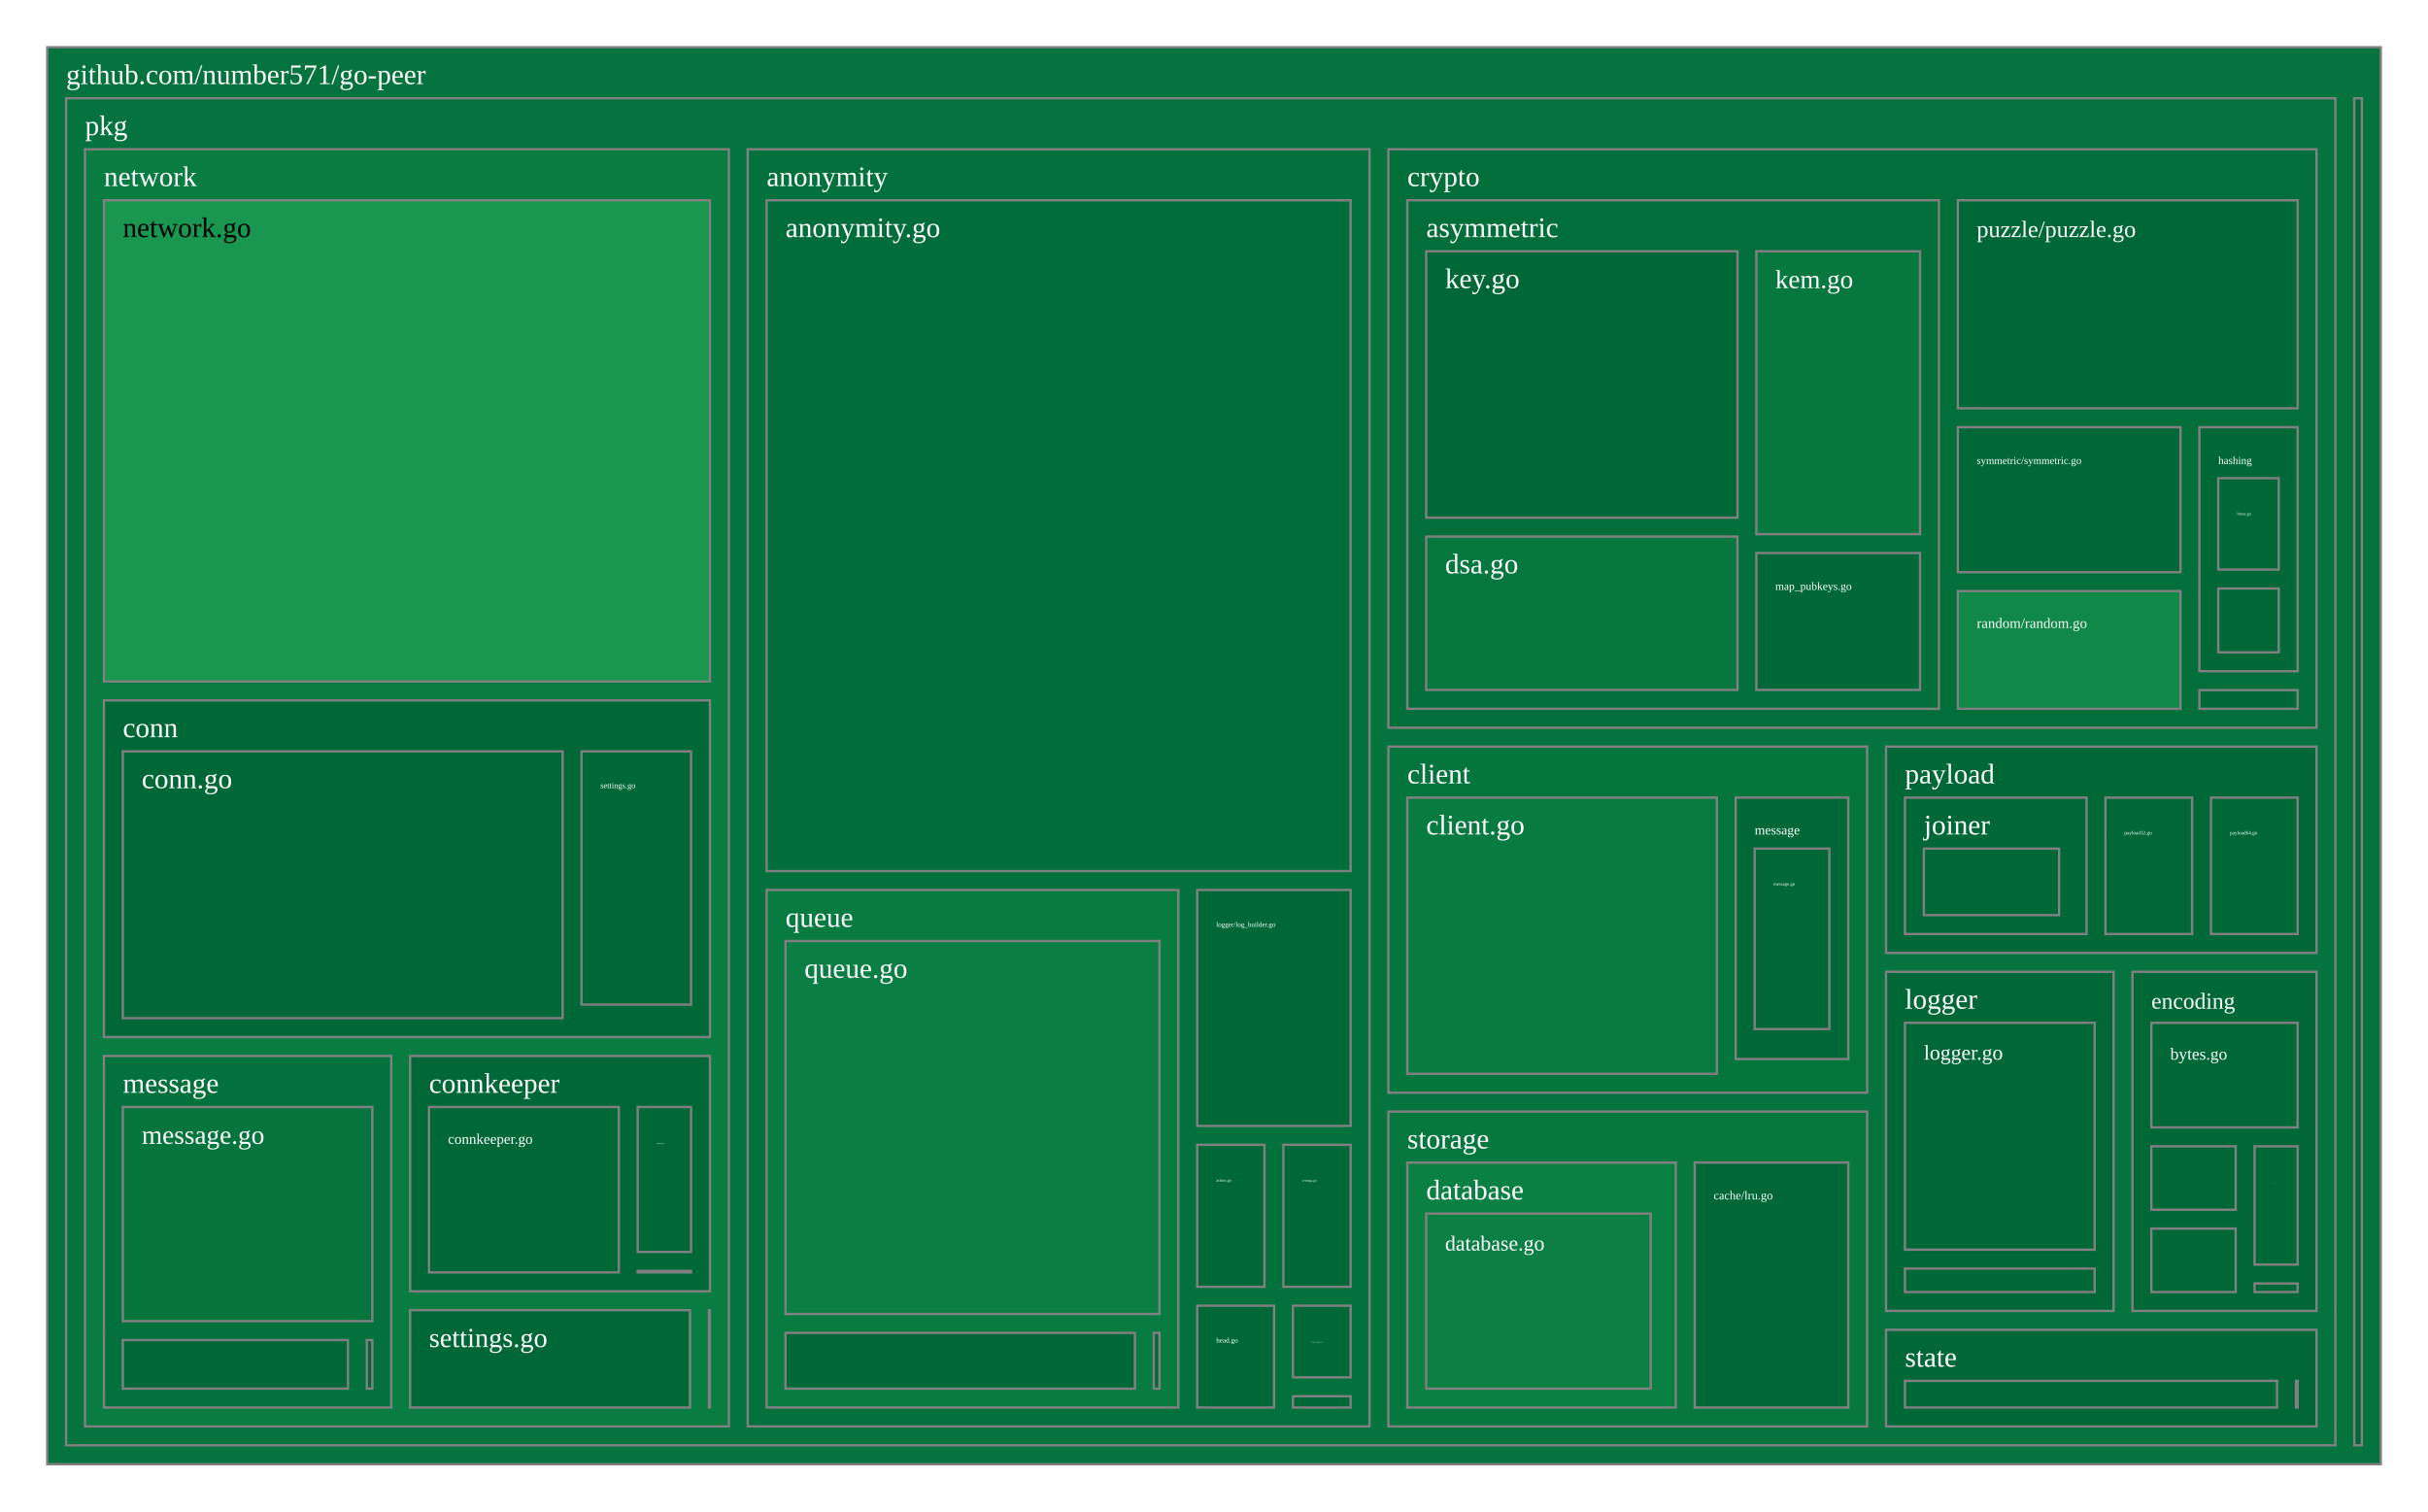
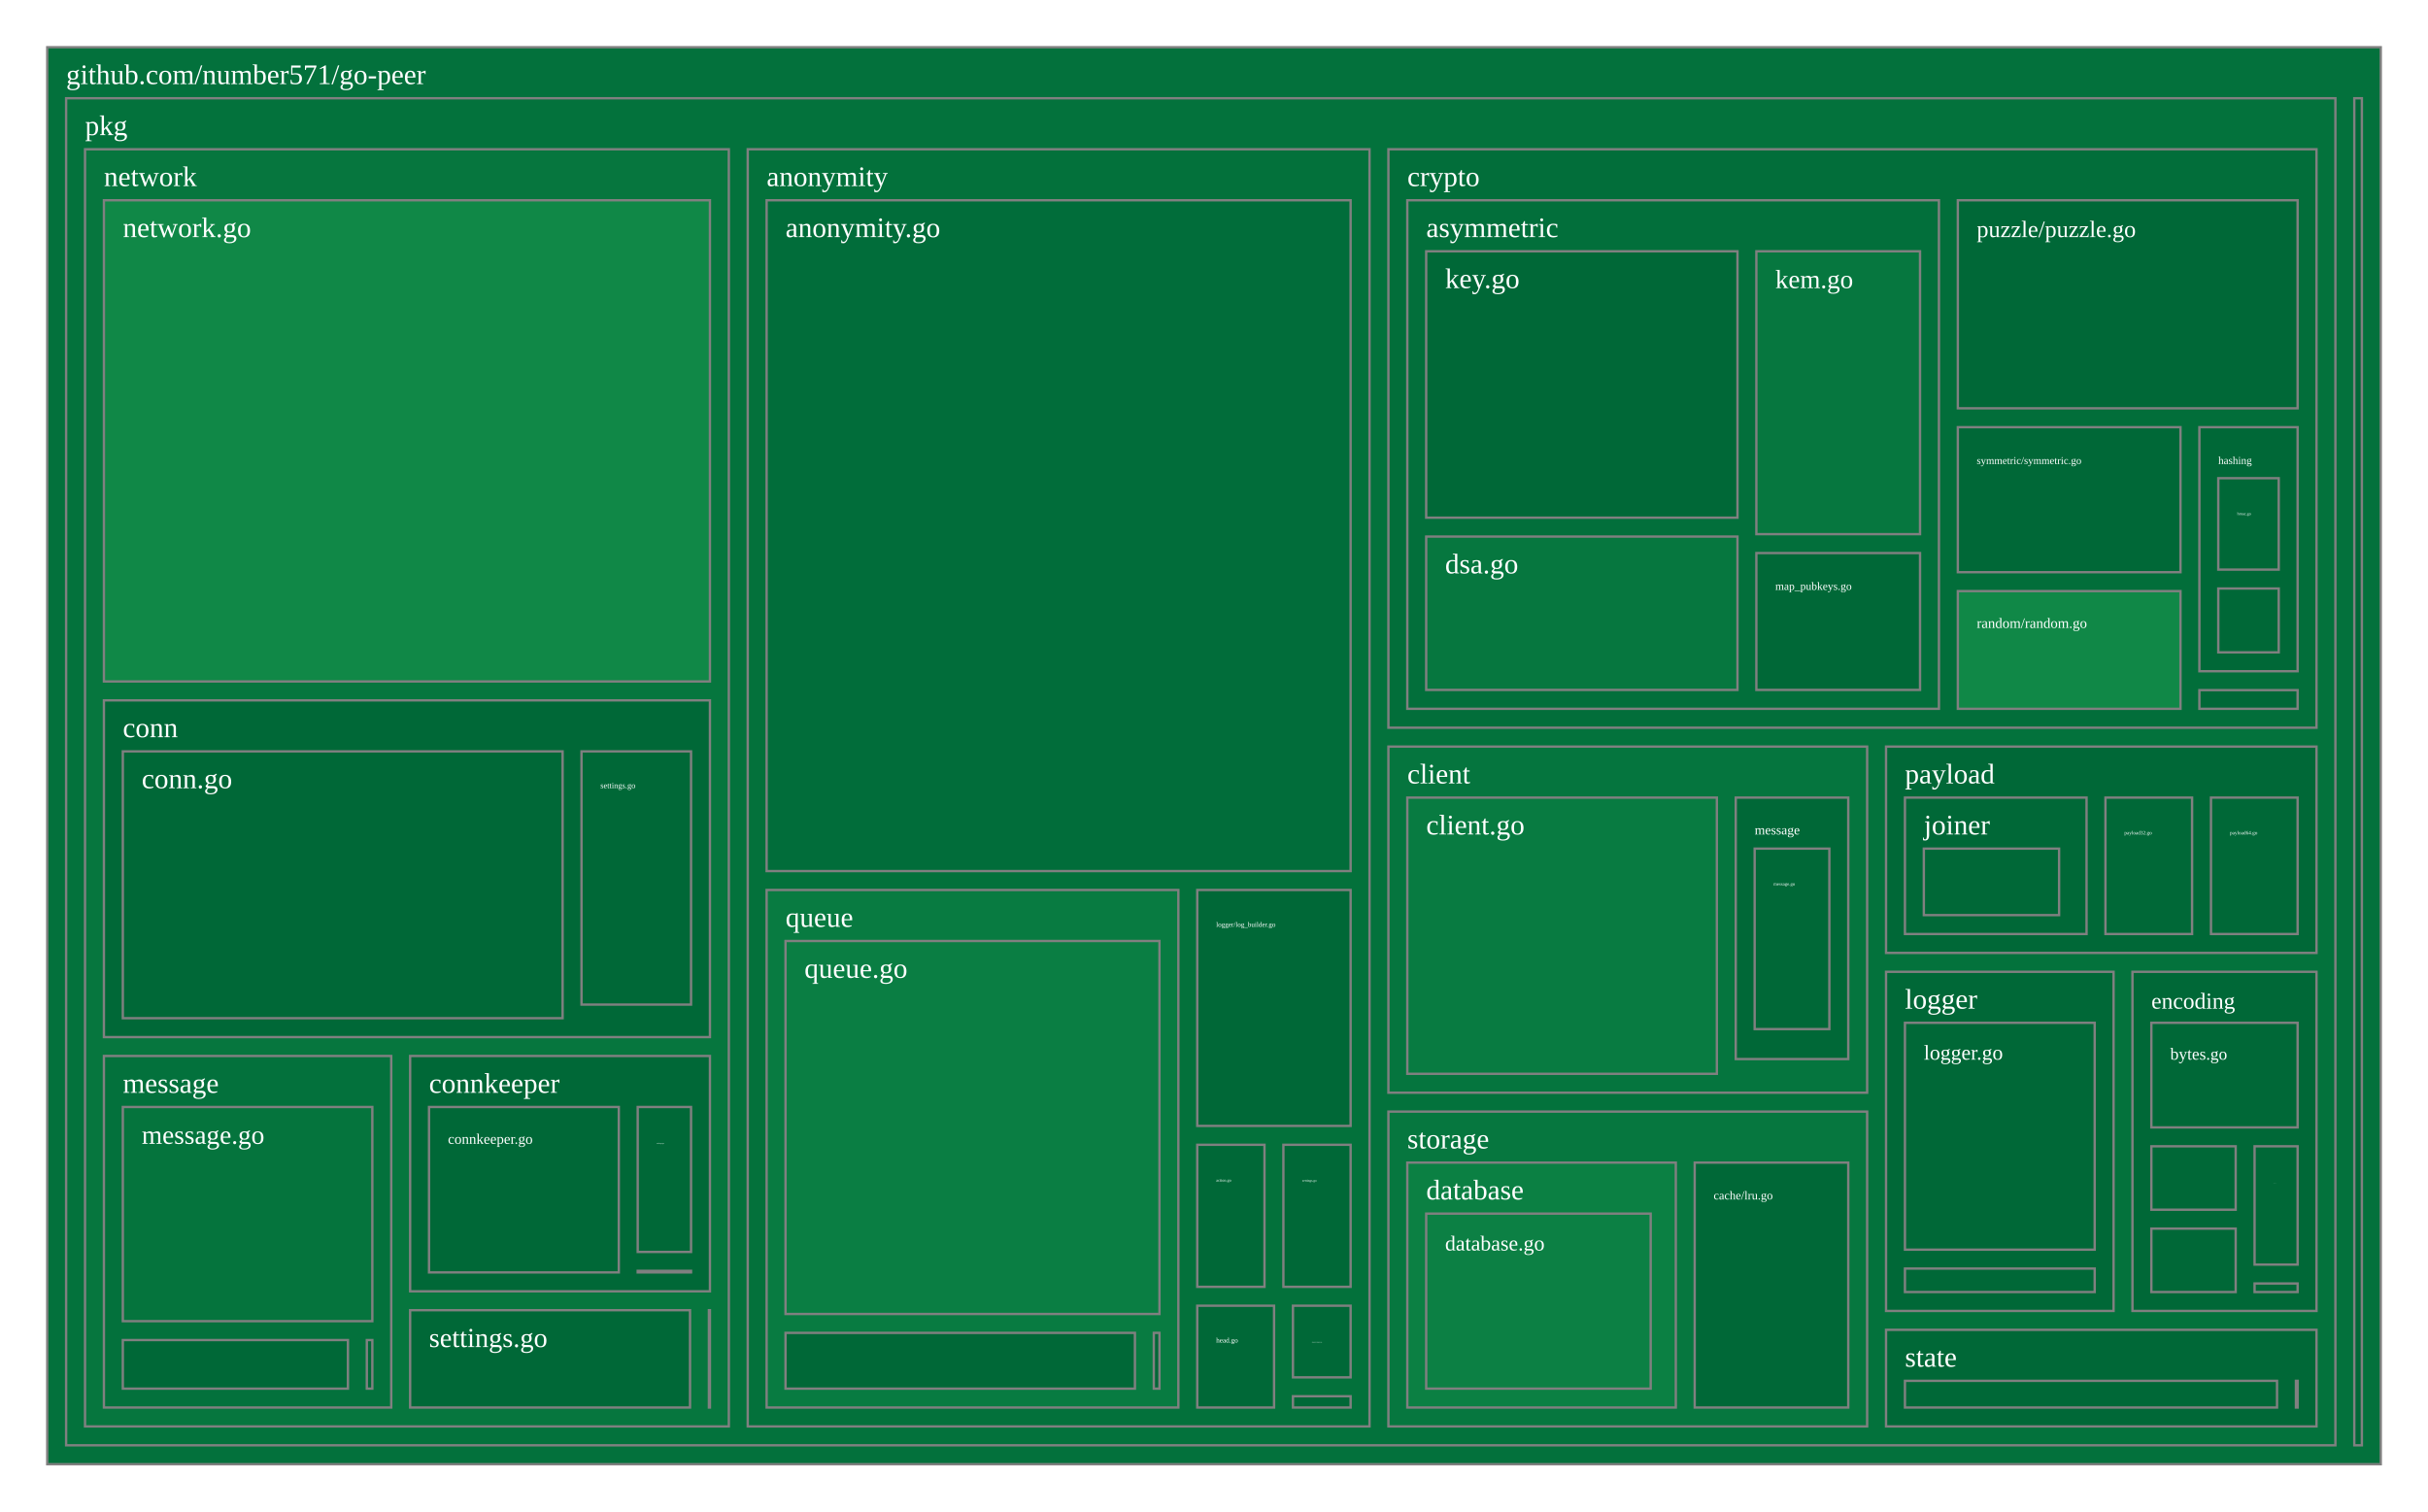
<svg xmlns="http://www.w3.org/2000/svg" viewBox="0 0 1028 640" style="background: white none repeat scroll 0% 0%;">
  <g>
-     <rect x="20" y="20" width="988" height="600" style="fill: rgb(4, 115, 61);opacity:1;fill-opacity:1.00;stroke:rgb(128,128,128);stroke-width:1px;stroke-opacity:1.00;" />
+     <rect x="20" y="20" width="988" height="600" style="fill: rgb(3, 113, 60);opacity:1;fill-opacity:1.00;stroke:rgb(128,128,128);stroke-width:1px;stroke-opacity:1.00;" />
    <text data-notex="1" text-anchor="start" transform="translate(28,35.6) scale(1)" style="font-family: Open Sans, verdana, arial, sans-serif !important; font-size: 12px; fill: rgb(255, 255, 255); fill-opacity: 1.00; white-space: pre;" data-math="N">github.com/number571/go-peer</text>
  </g>
  <g>
-     <rect x="28" y="41.6" width="960.795" height="570.4" style="fill: rgb(4, 115, 61);opacity:1;fill-opacity:1.00;stroke:rgb(128,128,128);stroke-width:1px;stroke-opacity:1.00;" />
+     <rect x="28" y="41.6" width="960.795" height="570.4" style="fill: rgb(3, 114, 60);opacity:1;fill-opacity:1.00;stroke:rgb(128,128,128);stroke-width:1px;stroke-opacity:1.00;" />
    <text data-notex="1" text-anchor="start" transform="translate(36,57.2) scale(1)" style="font-family: Open Sans, verdana, arial, sans-serif !important; font-size: 12px; fill: rgb(255, 255, 255); fill-opacity: 1.00; white-space: pre;" data-math="N">pkg</text>
  </g>
  <g>
    <rect x="996.795" y="41.6" width="3.205" height="570.4" style="fill: rgb(0, 104, 55);opacity:1;fill-opacity:1.00;stroke:rgb(128,128,128);stroke-width:1px;stroke-opacity:1.00;" />
  </g>
  <g>
    <rect x="316.583" y="63.2" width="263.258" height="540.8" style="fill: rgb(3, 113, 59);opacity:1;fill-opacity:1.00;stroke:rgb(128,128,128);stroke-width:1px;stroke-opacity:1.00;" />
    <text data-notex="1" text-anchor="start" transform="translate(324.5829,78.8) scale(1)" style="font-family: Open Sans, verdana, arial, sans-serif !important; font-size: 12px; fill: rgb(255, 255, 255); fill-opacity: 1.00; white-space: pre;" data-math="N">anonymity</text>
  </g>
  <g>
    <rect x="587.841" y="316.135" width="202.697" height="146.556" style="fill: rgb(5, 117, 62);opacity:1;fill-opacity:1.00;stroke:rgb(128,128,128);stroke-width:1px;stroke-opacity:1.00;" />
    <text data-notex="1" text-anchor="start" transform="translate(595.8413,331.7353) scale(1)" style="font-family: Open Sans, verdana, arial, sans-serif !important; font-size: 12px; fill: rgb(255, 255, 255); fill-opacity: 1.00; white-space: pre;" data-math="N">client</text>
  </g>
  <g>
    <rect x="587.841" y="63.2" width="392.954" height="244.935" style="fill: rgb(2, 110, 58);opacity:1;fill-opacity:1.00;stroke:rgb(128,128,128);stroke-width:1px;stroke-opacity:1.00;" />
    <text data-notex="1" text-anchor="start" transform="translate(595.8413,78.8) scale(1)" style="font-family: Open Sans, verdana, arial, sans-serif !important; font-size: 12px; fill: rgb(255, 255, 255); fill-opacity: 1.00; white-space: pre;" data-math="N">crypto</text>
  </g>
  <g>
    <rect x="902.873" y="411.497" width="77.922" height="143.6" style="fill: rgb(0, 104, 55);opacity:1;fill-opacity:1.00;stroke:rgb(128,128,128);stroke-width:1px;stroke-opacity:1.00;" />
    <text data-notex="1" text-anchor="start" transform="translate(910.8728,427.0967) scale(0.80628)" style="font-family: Open Sans, verdana, arial, sans-serif !important; font-size: 12px; fill: rgb(255, 255, 255); fill-opacity: 1.00; white-space: pre;" data-math="N">encoding</text>
  </g>
  <g>
    <rect x="798.539" y="411.497" width="96.334" height="143.6" style="fill: rgb(0, 104, 55);opacity:1;fill-opacity:1.00;stroke:rgb(128,128,128);stroke-width:1px;stroke-opacity:1.00;" />
    <text data-notex="1" text-anchor="start" transform="translate(806.5386,427.0967) scale(1)" style="font-family: Open Sans, verdana, arial, sans-serif !important; font-size: 12px; fill: rgb(255, 255, 255); fill-opacity: 1.00; white-space: pre;" data-math="N">logger</text>
  </g>
  <g>
-     <rect x="36" y="63.2" width="272.583" height="540.8" style="fill: rgb(9, 124, 65);opacity:1;fill-opacity:1.00;stroke:rgb(128,128,128);stroke-width:1px;stroke-opacity:1.00;" />
+     <rect x="36" y="63.2" width="272.583" height="540.8" style="fill: rgb(6, 118, 62);opacity:1;fill-opacity:1.00;stroke:rgb(128,128,128);stroke-width:1px;stroke-opacity:1.00;" />
    <text data-notex="1" text-anchor="start" transform="translate(44,78.8) scale(1)" style="font-family: Open Sans, verdana, arial, sans-serif !important; font-size: 12px; fill: rgb(255, 255, 255); fill-opacity: 1.00; white-space: pre;" data-math="N">network</text>
  </g>
  <g>
    <rect x="798.539" y="316.135" width="182.257" height="87.361" style="fill: rgb(0, 104, 55);opacity:1;fill-opacity:1.00;stroke:rgb(128,128,128);stroke-width:1px;stroke-opacity:1.00;" />
    <text data-notex="1" text-anchor="start" transform="translate(806.5386,331.7353) scale(1)" style="font-family: Open Sans, verdana, arial, sans-serif !important; font-size: 12px; fill: rgb(255, 255, 255); fill-opacity: 1.00; white-space: pre;" data-math="N">payload</text>
  </g>
  <g>
    <rect x="798.539" y="563.097" width="182.257" height="40.903" style="fill: rgb(0, 104, 55);opacity:1;fill-opacity:1.00;stroke:rgb(128,128,128);stroke-width:1px;stroke-opacity:1.00;" />
    <text data-notex="1" text-anchor="start" transform="translate(806.5386,578.6967) scale(1)" style="font-family: Open Sans, verdana, arial, sans-serif !important; font-size: 12px; fill: rgb(255, 255, 255); fill-opacity: 1.00; white-space: pre;" data-math="N">state</text>
  </g>
  <g>
    <rect x="587.841" y="470.691" width="202.697" height="133.309" style="fill: rgb(6, 119, 63);opacity:1;fill-opacity:1.00;stroke:rgb(128,128,128);stroke-width:1px;stroke-opacity:1.00;" />
    <text data-notex="1" text-anchor="start" transform="translate(595.8413,486.2915) scale(1)" style="font-family: Open Sans, verdana, arial, sans-serif !important; font-size: 12px; fill: rgb(255, 255, 255); fill-opacity: 1.00; white-space: pre;" data-math="N">storage</text>
  </g>
  <g>
    <rect x="506.91" y="484.746" width="28.465" height="60.145" style="fill: rgb(0, 104, 55);opacity:1;fill-opacity:1.00;stroke:rgb(128,128,128);stroke-width:1px;stroke-opacity:1.00;" />
    <text data-notex="1" text-anchor="start" transform="translate(514.9103,500.3462) scale(0.144276)" style="font-family: Open Sans, verdana, arial, sans-serif !important; font-size: 12px; fill: rgb(255, 255, 255); fill-opacity: 1.00; white-space: pre;" data-math="N">action.go</text>
  </g>
  <g>
    <rect x="547.428" y="552.891" width="24.414" height="30.332" style="fill: rgb(0, 104, 55);opacity:1;fill-opacity:1.00;stroke:rgb(128,128,128);stroke-width:1px;stroke-opacity:1.00;" />
    <text data-notex="1" text-anchor="start" transform="translate(555.4275,568.4913) scale(0.046128)" style="font-family: Open Sans, verdana, arial, sans-serif !important; font-size: 12px; fill: rgb(255, 255, 255); fill-opacity: 1.00; white-space: pre;" data-math="N">adapters/adapter.go</text>
  </g>
  <g>
    <rect x="324.583" y="84.8" width="247.258" height="284.05" style="fill: rgb(1, 109, 58);opacity:1;fill-opacity:1.00;stroke:rgb(128,128,128);stroke-width:1px;stroke-opacity:1.00;" />
    <text data-notex="1" text-anchor="start" transform="translate(332.5829,100.4) scale(1)" style="font-family: Open Sans, verdana, arial, sans-serif !important; font-size: 12px; fill: rgb(255, 255, 255); fill-opacity: 1.00; white-space: pre;" data-math="N">anonymity.go</text>
  </g>
  <g>
    <rect x="547.428" y="591.223" width="24.414" height="4.777" style="fill: rgb(0, 104, 55);opacity:1;fill-opacity:1.00;stroke:rgb(128,128,128);stroke-width:1px;stroke-opacity:1.00;" />
  </g>
  <g>
    <rect x="506.91" y="552.891" width="32.517" height="43.109" style="fill: rgb(0, 104, 55);opacity:1;fill-opacity:1.00;stroke:rgb(128,128,128);stroke-width:1px;stroke-opacity:1.00;" />
    <text data-notex="1" text-anchor="start" transform="translate(514.9103,568.4913) scale(0.245792)" style="font-family: Open Sans, verdana, arial, sans-serif !important; font-size: 12px; fill: rgb(255, 255, 255); fill-opacity: 1.00; white-space: pre;" data-math="N">head.go</text>
  </g>
  <g>
    <rect x="506.91" y="376.85" width="64.931" height="99.896" style="fill: rgb(0, 104, 55);opacity:1;fill-opacity:1.00;stroke:rgb(128,128,128);stroke-width:1px;stroke-opacity:1.00;" />
    <text data-notex="1" text-anchor="start" transform="translate(514.9103,392.45) scale(0.242713)" style="font-family: Open Sans, verdana, arial, sans-serif !important; font-size: 12px; fill: rgb(255, 255, 255); fill-opacity: 1.00; white-space: pre;" data-math="N">logger/log_builder.go</text>
  </g>
  <g>
    <rect x="324.583" y="376.85" width="174.327" height="219.15" style="fill: rgb(8, 123, 65);opacity:1;fill-opacity:1.00;stroke:rgb(128,128,128);stroke-width:1px;stroke-opacity:1.00;" />
    <text data-notex="1" text-anchor="start" transform="translate(332.5829,392.45) scale(1)" style="font-family: Open Sans, verdana, arial, sans-serif !important; font-size: 12px; fill: rgb(255, 255, 255); fill-opacity: 1.00; white-space: pre;" data-math="N">queue</text>
  </g>
  <g>
    <rect x="543.376" y="484.746" width="28.465" height="60.145" style="fill: rgb(0, 104, 55);opacity:1;fill-opacity:1.00;stroke:rgb(128,128,128);stroke-width:1px;stroke-opacity:1.00;" />
    <text data-notex="1" text-anchor="start" transform="translate(551.3758,500.3462) scale(0.118044)" style="font-family: Open Sans, verdana, arial, sans-serif !important; font-size: 12px; fill: rgb(255, 255, 255); fill-opacity: 1.00; white-space: pre;" data-math="N">settings.go</text>
  </g>
  <g>
    <rect x="595.841" y="337.735" width="131.069" height="116.956" style="fill: rgb(8, 123, 65);opacity:1;fill-opacity:1.00;stroke:rgb(128,128,128);stroke-width:1px;stroke-opacity:1.00;" />
    <text data-notex="1" text-anchor="start" transform="translate(603.8413,353.3353) scale(1)" style="font-family: Open Sans, verdana, arial, sans-serif !important; font-size: 12px; fill: rgb(255, 255, 255); fill-opacity: 1.00; white-space: pre;" data-math="N">client.go</text>
  </g>
  <g>
    <rect x="734.911" y="337.735" width="47.628" height="110.708" style="fill: rgb(0, 104, 55);opacity:1;fill-opacity:1.00;stroke:rgb(128,128,128);stroke-width:1px;stroke-opacity:1.00;" />
    <text data-notex="1" text-anchor="start" transform="translate(742.9108,353.3353) scale(0.470652)" style="font-family: Open Sans, verdana, arial, sans-serif !important; font-size: 12px; fill: rgb(255, 255, 255); fill-opacity: 1.00; white-space: pre;" data-math="N">message</text>
  </g>
  <g>
    <rect x="595.841" y="84.8" width="225.091" height="215.335" style="fill: rgb(2, 111, 59);opacity:1;fill-opacity:1.00;stroke:rgb(128,128,128);stroke-width:1px;stroke-opacity:1.00;" />
    <text data-notex="1" text-anchor="start" transform="translate(603.8413,100.4) scale(1)" style="font-family: Open Sans, verdana, arial, sans-serif !important; font-size: 12px; fill: rgb(255, 255, 255); fill-opacity: 1.00; white-space: pre;" data-math="N">asymmetric</text>
  </g>
  <g>
    <rect x="931.207" y="180.886" width="41.588" height="103.343" style="fill: rgb(0, 104, 55);opacity:1;fill-opacity:1.00;stroke:rgb(128,128,128);stroke-width:1px;stroke-opacity:1.00;" />
    <text data-notex="1" text-anchor="start" transform="translate(939.2073,196.4861) scale(0.38077)" style="font-family: Open Sans, verdana, arial, sans-serif !important; font-size: 12px; fill: rgb(255, 255, 255); fill-opacity: 1.00; white-space: pre;" data-math="N">hashing</text>
  </g>
  <g>
    <rect x="931.207" y="292.229" width="41.588" height="7.906" style="fill: rgb(0, 104, 55);opacity:1;fill-opacity:1.00;stroke:rgb(128,128,128);stroke-width:1px;stroke-opacity:1.00;" />
  </g>
  <g>
    <rect x="828.933" y="84.8" width="143.863" height="88.086" style="fill: rgb(0, 104, 55);opacity:1;fill-opacity:1.00;stroke:rgb(128,128,128);stroke-width:1px;stroke-opacity:1.00;" />
    <text data-notex="1" text-anchor="start" transform="translate(836.9326,100.4) scale(0.832438)" style="font-family: Open Sans, verdana, arial, sans-serif !important; font-size: 12px; fill: rgb(255, 255, 255); fill-opacity: 1.00; white-space: pre;" data-math="N">puzzle/puzzle.go</text>
  </g>
  <g>
    <rect x="828.933" y="250.295" width="94.275" height="49.841" style="fill: rgb(16, 136, 71);opacity:1;fill-opacity:1.00;stroke:rgb(128,128,128);stroke-width:1px;stroke-opacity:1.00;" />
    <text data-notex="1" text-anchor="start" transform="translate(836.9326,265.8948) scale(0.509601)" style="font-family: Open Sans, verdana, arial, sans-serif !important; font-size: 12px; fill: rgb(255, 255, 255); fill-opacity: 1.00; white-space: pre;" data-math="N">random/random.go</text>
  </g>
  <g>
    <rect x="828.933" y="180.886" width="94.275" height="61.409" style="fill: rgb(0, 104, 55);opacity:1;fill-opacity:1.00;stroke:rgb(128,128,128);stroke-width:1px;stroke-opacity:1.00;" />
    <text data-notex="1" text-anchor="start" transform="translate(836.9326,196.4861) scale(0.370619)" style="font-family: Open Sans, verdana, arial, sans-serif !important; font-size: 12px; fill: rgb(255, 255, 255); fill-opacity: 1.00; white-space: pre;" data-math="N">symmetric/symmetric.go</text>
  </g>
  <g>
    <rect x="910.873" y="433.097" width="61.922" height="44.286" style="fill: rgb(0, 104, 55);opacity:1;fill-opacity:1.00;stroke:rgb(128,128,128);stroke-width:1px;stroke-opacity:1.00;" />
    <text data-notex="1" text-anchor="start" transform="translate(918.8728,448.6967) scale(0.597947)" style="font-family: Open Sans, verdana, arial, sans-serif !important; font-size: 12px; fill: rgb(255, 255, 255); fill-opacity: 1.00; white-space: pre;" data-math="N">bytes.go</text>
  </g>
  <g>
    <rect x="954.574" y="543.478" width="18.221" height="3.619" style="fill: rgb(0, 104, 55);opacity:1;fill-opacity:1.00;stroke:rgb(128,128,128);stroke-width:1px;stroke-opacity:1.00;" />
  </g>
  <g>
    <rect x="910.873" y="485.382" width="35.701" height="26.857" style="fill: rgb(0, 104, 55);opacity:1;fill-opacity:1.00;stroke:rgb(128,128,128);stroke-width:1px;stroke-opacity:1.00;" />
  </g>
  <g>
    <rect x="910.873" y="520.24" width="35.701" height="26.857" style="fill: rgb(0, 104, 55);opacity:1;fill-opacity:1.00;stroke:rgb(128,128,128);stroke-width:1px;stroke-opacity:1.00;" />
  </g>
  <g>
    <rect x="954.574" y="485.382" width="18.221" height="50.095" style="fill: rgb(0, 104, 55);opacity:1;fill-opacity:1.00;stroke:rgb(128,128,128);stroke-width:1px;stroke-opacity:1.00;" />
    <text data-notex="1" text-anchor="start" transform="translate(962.5742,500.9824) scale(0.013608)" style="font-family: Open Sans, verdana, arial, sans-serif !important; font-size: 12px; fill: rgb(255, 255, 255); fill-opacity: 1.00; white-space: pre;" data-math="N">serialize_yaml.go</text>
  </g>
  <g>
    <rect x="806.539" y="433.097" width="80.334" height="96.059" style="fill: rgb(0, 104, 55);opacity:1;fill-opacity:1.00;stroke:rgb(128,128,128);stroke-width:1px;stroke-opacity:1.00;" />
    <text data-notex="1" text-anchor="start" transform="translate(814.5386,448.6967) scale(0.744609)" style="font-family: Open Sans, verdana, arial, sans-serif !important; font-size: 12px; fill: rgb(255, 255, 255); fill-opacity: 1.00; white-space: pre;" data-math="N">logger.go</text>
  </g>
  <g>
    <rect x="806.539" y="537.156" width="80.334" height="9.941" style="fill: rgb(0, 104, 55);opacity:1;fill-opacity:1.00;stroke:rgb(128,128,128);stroke-width:1px;stroke-opacity:1.00;" />
  </g>
  <g>
    <rect x="44" y="296.558" width="256.583" height="142.584" style="fill: rgb(0, 104, 55);opacity:1;fill-opacity:1.00;stroke:rgb(128,128,128);stroke-width:1px;stroke-opacity:1.00;" />
    <text data-notex="1" text-anchor="start" transform="translate(52,312.1583) scale(1)" style="font-family: Open Sans, verdana, arial, sans-serif !important; font-size: 12px; fill: rgb(255, 255, 255); fill-opacity: 1.00; white-space: pre;" data-math="N">conn</text>
  </g>
  <g>
    <rect x="173.646" y="447.142" width="126.937" height="99.648" style="fill: rgb(0, 104, 55);opacity:1;fill-opacity:1.00;stroke:rgb(128,128,128);stroke-width:1px;stroke-opacity:1.00;" />
    <text data-notex="1" text-anchor="start" transform="translate(181.6456,462.742) scale(1)" style="font-family: Open Sans, verdana, arial, sans-serif !important; font-size: 12px; fill: rgb(255, 255, 255); fill-opacity: 1.00; white-space: pre;" data-math="N">connkeeper</text>
  </g>
  <g>
    <rect x="300.149" y="554.79" width="0.434" height="41.21" style="fill: rgb(0, 104, 55);opacity:1;fill-opacity:1.00;stroke:rgb(128,128,128);stroke-width:1px;stroke-opacity:1.00;" />
  </g>
  <g>
    <rect x="44" y="447.142" width="121.646" height="148.858" style="fill: rgb(3, 113, 60);opacity:1;fill-opacity:1.00;stroke:rgb(128,128,128);stroke-width:1px;stroke-opacity:1.00;" />
    <text data-notex="1" text-anchor="start" transform="translate(52,462.742) scale(1)" style="font-family: Open Sans, verdana, arial, sans-serif !important; font-size: 12px; fill: rgb(255, 255, 255); fill-opacity: 1.00; white-space: pre;" data-math="N">message</text>
  </g>
  <g>
-     <rect x="44" y="84.8" width="256.583" height="203.758" style="fill: rgb(25, 150, 79);opacity:1;fill-opacity:1.00;stroke:rgb(128,128,128);stroke-width:1px;stroke-opacity:1.00;" />
-     <text data-notex="1" text-anchor="start" transform="translate(52,100.4) scale(1)" style="font-family: Open Sans, verdana, arial, sans-serif !important; font-size: 12px; fill: rgb(0, 0, 0); fill-opacity: 1.00; white-space: pre;" data-math="N">network.go</text>
+     <rect x="44" y="84.8" width="256.583" height="203.758" style="fill: rgb(16, 136, 71);opacity:1;fill-opacity:1.00;stroke:rgb(128,128,128);stroke-width:1px;stroke-opacity:1.00;" />
+     <text data-notex="1" text-anchor="start" transform="translate(52,100.4) scale(1)" style="font-family: Open Sans, verdana, arial, sans-serif !important; font-size: 12px; fill: rgb(255, 255, 255); fill-opacity: 1.00; white-space: pre;" data-math="N">network.go</text>
  </g>
  <g>
    <rect x="173.646" y="554.79" width="118.504" height="41.21" style="fill: rgb(0, 104, 55);opacity:1;fill-opacity:1.00;stroke:rgb(128,128,128);stroke-width:1px;stroke-opacity:1.00;" />
    <text data-notex="1" text-anchor="start" transform="translate(181.6456,570.3896) scale(0.970679)" style="font-family: Open Sans, verdana, arial, sans-serif !important; font-size: 12px; fill: rgb(255, 255, 255); fill-opacity: 1.00; white-space: pre;" data-math="N">settings.go</text>
  </g>
  <g>
    <rect x="806.539" y="337.735" width="76.894" height="57.761" style="fill: rgb(0, 104, 55);opacity:1;fill-opacity:1.00;stroke:rgb(128,128,128);stroke-width:1px;stroke-opacity:1.00;" />
    <text data-notex="1" text-anchor="start" transform="translate(814.5386,353.3353) scale(1)" style="font-family: Open Sans, verdana, arial, sans-serif !important; font-size: 12px; fill: rgb(255, 255, 255); fill-opacity: 1.00; white-space: pre;" data-math="N">joiner</text>
  </g>
  <g>
    <rect x="891.433" y="337.735" width="36.681" height="57.761" style="fill: rgb(0, 104, 55);opacity:1;fill-opacity:1.00;stroke:rgb(128,128,128);stroke-width:1px;stroke-opacity:1.00;" />
    <text data-notex="1" text-anchor="start" transform="translate(899.4328,353.3353) scale(0.179524)" style="font-family: Open Sans, verdana, arial, sans-serif !important; font-size: 12px; fill: rgb(255, 255, 255); fill-opacity: 1.00; white-space: pre;" data-math="N">payload32.go</text>
  </g>
  <g>
    <rect x="936.114" y="337.735" width="36.681" height="57.761" style="fill: rgb(0, 104, 55);opacity:1;fill-opacity:1.00;stroke:rgb(128,128,128);stroke-width:1px;stroke-opacity:1.00;" />
    <text data-notex="1" text-anchor="start" transform="translate(944.1139,353.3353) scale(0.179524)" style="font-family: Open Sans, verdana, arial, sans-serif !important; font-size: 12px; fill: rgb(255, 255, 255); fill-opacity: 1.00; white-space: pre;" data-math="N">payload64.go</text>
  </g>
  <g>
    <rect x="972.082" y="584.697" width="0.713" height="11.303" style="fill: rgb(0, 104, 55);opacity:1;fill-opacity:1.00;stroke:rgb(128,128,128);stroke-width:1px;stroke-opacity:1.00;" />
  </g>
  <g>
    <rect x="806.539" y="584.697" width="157.544" height="11.303" style="fill: rgb(0, 104, 55);opacity:1;fill-opacity:1.00;stroke:rgb(128,128,128);stroke-width:1px;stroke-opacity:1.00;" />
  </g>
  <g>
    <rect x="717.527" y="492.291" width="65.011" height="103.709" style="fill: rgb(0, 104, 55);opacity:1;fill-opacity:1.00;stroke:rgb(128,128,128);stroke-width:1px;stroke-opacity:1.00;" />
    <text data-notex="1" text-anchor="start" transform="translate(725.5271,507.8915) scale(0.425447)" style="font-family: Open Sans, verdana, arial, sans-serif !important; font-size: 12px; fill: rgb(255, 255, 255); fill-opacity: 1.00; white-space: pre;" data-math="N">cache/lru.go</text>
  </g>
  <g>
    <rect x="595.841" y="492.291" width="113.686" height="103.709" style="fill: rgb(11, 128, 67);opacity:1;fill-opacity:1.00;stroke:rgb(128,128,128);stroke-width:1px;stroke-opacity:1.00;" />
    <text data-notex="1" text-anchor="start" transform="translate(603.8413,507.8915) scale(1)" style="font-family: Open Sans, verdana, arial, sans-serif !important; font-size: 12px; fill: rgb(255, 255, 255); fill-opacity: 1.00; white-space: pre;" data-math="N">database</text>
  </g>
  <g>
    <rect x="488.515" y="564.392" width="2.395" height="23.608" style="fill: rgb(0, 104, 55);opacity:1;fill-opacity:1.00;stroke:rgb(128,128,128);stroke-width:1px;stroke-opacity:1.00;" />
  </g>
  <g>
    <rect x="332.583" y="398.45" width="158.327" height="157.942" style="fill: rgb(10, 126, 67);opacity:1;fill-opacity:1.00;stroke:rgb(128,128,128);stroke-width:1px;stroke-opacity:1.00;" />
    <text data-notex="1" text-anchor="start" transform="translate(340.5829,414.05) scale(1)" style="font-family: Open Sans, verdana, arial, sans-serif !important; font-size: 12px; fill: rgb(255, 255, 255); fill-opacity: 1.00; white-space: pre;" data-math="N">queue.go</text>
  </g>
  <g>
    <rect x="332.583" y="564.392" width="147.932" height="23.608" style="fill: rgb(0, 104, 55);opacity:1;fill-opacity:1.00;stroke:rgb(128,128,128);stroke-width:1px;stroke-opacity:1.00;" />
  </g>
  <g>
    <rect x="742.911" y="359.335" width="31.628" height="76.418" style="fill: rgb(0, 104, 55);opacity:1;fill-opacity:1.00;stroke:rgb(128,128,128);stroke-width:1px;stroke-opacity:1.00;" />
    <text data-notex="1" text-anchor="start" transform="translate(750.9108,374.9353) scale(0.16279)" style="font-family: Open Sans, verdana, arial, sans-serif !important; font-size: 12px; fill: rgb(255, 255, 255); fill-opacity: 1.00; white-space: pre;" data-math="N">message.go</text>
  </g>
  <g>
    <rect x="603.841" y="227.2" width="131.794" height="64.936" style="fill: rgb(6, 119, 63);opacity:1;fill-opacity:1.00;stroke:rgb(128,128,128);stroke-width:1px;stroke-opacity:1.00;" />
    <text data-notex="1" text-anchor="start" transform="translate(611.8413,242.7997) scale(1)" style="font-family: Open Sans, verdana, arial, sans-serif !important; font-size: 12px; fill: rgb(255, 255, 255); fill-opacity: 1.00; white-space: pre;" data-math="N">dsa.go</text>
  </g>
  <g>
    <rect x="743.635" y="106.4" width="69.298" height="119.783" style="fill: rgb(6, 119, 63);opacity:1;fill-opacity:1.00;stroke:rgb(128,128,128);stroke-width:1px;stroke-opacity:1.00;" />
    <text data-notex="1" text-anchor="start" transform="translate(751.6349,122) scale(0.925307)" style="font-family: Open Sans, verdana, arial, sans-serif !important; font-size: 12px; fill: rgb(255, 255, 255); fill-opacity: 1.00; white-space: pre;" data-math="N">kem.go</text>
  </g>
  <g>
    <rect x="603.841" y="106.4" width="131.794" height="112.8" style="fill: rgb(0, 104, 55);opacity:1;fill-opacity:1.00;stroke:rgb(128,128,128);stroke-width:1px;stroke-opacity:1.00;" />
    <text data-notex="1" text-anchor="start" transform="translate(611.8413,122) scale(1)" style="font-family: Open Sans, verdana, arial, sans-serif !important; font-size: 12px; fill: rgb(255, 255, 255); fill-opacity: 1.00; white-space: pre;" data-math="N">key.go</text>
  </g>
  <g>
    <rect x="743.635" y="234.183" width="69.298" height="57.952" style="fill: rgb(0, 104, 55);opacity:1;fill-opacity:1.00;stroke:rgb(128,128,128);stroke-width:1px;stroke-opacity:1.00;" />
    <text data-notex="1" text-anchor="start" transform="translate(751.6349,249.7829) scale(0.39656)" style="font-family: Open Sans, verdana, arial, sans-serif !important; font-size: 12px; fill: rgb(255, 255, 255); fill-opacity: 1.00; white-space: pre;" data-math="N">map_pubkeys.go</text>
  </g>
  <g>
    <rect x="939.207" y="249.196" width="25.588" height="27.033" style="fill: rgb(0, 104, 55);opacity:1;fill-opacity:1.00;stroke:rgb(128,128,128);stroke-width:1px;stroke-opacity:1.00;" />
  </g>
  <g>
    <rect x="939.207" y="202.486" width="25.588" height="38.71" style="fill: rgb(0, 104, 55);opacity:1;fill-opacity:1.00;stroke:rgb(128,128,128);stroke-width:1px;stroke-opacity:1.00;" />
    <text data-notex="1" text-anchor="start" transform="translate(947.2073,218.0861) scale(0.142675)" style="font-family: Open Sans, verdana, arial, sans-serif !important; font-size: 12px; fill: rgb(255, 255, 255); fill-opacity: 1.00; white-space: pre;" data-math="N">hmac.go</text>
  </g>
  <g>
    <rect x="52" y="318.158" width="186.205" height="112.984" style="fill: rgb(0, 104, 55);opacity:1;fill-opacity:1.00;stroke:rgb(128,128,128);stroke-width:1px;stroke-opacity:1.00;" />
    <text data-notex="1" text-anchor="start" transform="translate(60,333.7583) scale(1)" style="font-family: Open Sans, verdana, arial, sans-serif !important; font-size: 12px; fill: rgb(255, 255, 255); fill-opacity: 1.00; white-space: pre;" data-math="N">conn.go</text>
  </g>
  <g>
    <rect x="246.205" y="318.158" width="46.378" height="107.223" style="fill: rgb(0, 104, 55);opacity:1;fill-opacity:1.00;stroke:rgb(128,128,128);stroke-width:1px;stroke-opacity:1.00;" />
    <text data-notex="1" text-anchor="start" transform="translate(254.2054,333.7583) scale(0.287666)" style="font-family: Open Sans, verdana, arial, sans-serif !important; font-size: 12px; fill: rgb(255, 255, 255); fill-opacity: 1.00; white-space: pre;" data-math="N">settings.go</text>
  </g>
  <g>
    <rect x="181.646" y="468.742" width="80.353" height="70.048" style="fill: rgb(0, 104, 55);opacity:1;fill-opacity:1.00;stroke:rgb(128,128,128);stroke-width:1px;stroke-opacity:1.00;" />
    <text data-notex="1" text-anchor="start" transform="translate(189.6456,484.342) scale(0.515652)" style="font-family: Open Sans, verdana, arial, sans-serif !important; font-size: 12px; fill: rgb(255, 255, 255); fill-opacity: 1.00; white-space: pre;" data-math="N">connkeeper.go</text>
  </g>
  <g>
    <rect x="269.999" y="538.118" width="22.584" height="0.672" style="fill: rgb(0, 104, 55);opacity:1;fill-opacity:1.00;stroke:rgb(128,128,128);stroke-width:1px;stroke-opacity:1.00;" />
  </g>
  <g>
    <rect x="269.999" y="468.742" width="22.584" height="61.376" style="fill: rgb(0, 104, 55);opacity:1;fill-opacity:1.00;stroke:rgb(128,128,128);stroke-width:1px;stroke-opacity:1.00;" />
    <text data-notex="1" text-anchor="start" transform="translate(277.999,484.342) scale(0.062347)" style="font-family: Open Sans, verdana, arial, sans-serif !important; font-size: 12px; fill: rgb(255, 255, 255); fill-opacity: 1.00; white-space: pre;" data-math="N">settings.go</text>
  </g>
  <g>
    <rect x="155.314" y="567.432" width="2.331" height="20.568" style="fill: rgb(0, 104, 55);opacity:1;fill-opacity:1.00;stroke:rgb(128,128,128);stroke-width:1px;stroke-opacity:1.00;" />
  </g>
  <g>
    <rect x="52" y="468.742" width="105.646" height="90.69" style="fill: rgb(5, 116, 61);opacity:1;fill-opacity:1.00;stroke:rgb(128,128,128);stroke-width:1px;stroke-opacity:1.00;" />
    <text data-notex="1" text-anchor="start" transform="translate(60,484.342) scale(0.933809)" style="font-family: Open Sans, verdana, arial, sans-serif !important; font-size: 12px; fill: rgb(255, 255, 255); fill-opacity: 1.00; white-space: pre;" data-math="N">message.go</text>
  </g>
  <g>
    <rect x="52" y="567.432" width="95.314" height="20.568" style="fill: rgb(0, 104, 55);opacity:1;fill-opacity:1.00;stroke:rgb(128,128,128);stroke-width:1px;stroke-opacity:1.00;" />
  </g>
  <g>
    <rect x="814.539" y="359.335" width="57.268" height="28.161" style="fill: rgb(0, 104, 55);opacity:1;fill-opacity:1.00;stroke:rgb(128,128,128);stroke-width:1px;stroke-opacity:1.00;" />
  </g>
  <g>
    <rect x="603.841" y="513.891" width="95.044" height="74.109" style="fill: rgb(12, 128, 68);opacity:1;fill-opacity:1.00;stroke:rgb(128,128,128);stroke-width:1px;stroke-opacity:1.00;" />
    <text data-notex="1" text-anchor="start" transform="translate(611.8413,529.4915) scale(0.74852)" style="font-family: Open Sans, verdana, arial, sans-serif !important; font-size: 12px; fill: rgb(255, 255, 255); fill-opacity: 1.00; white-space: pre;" data-math="N">database.go</text>
  </g>
</svg>
